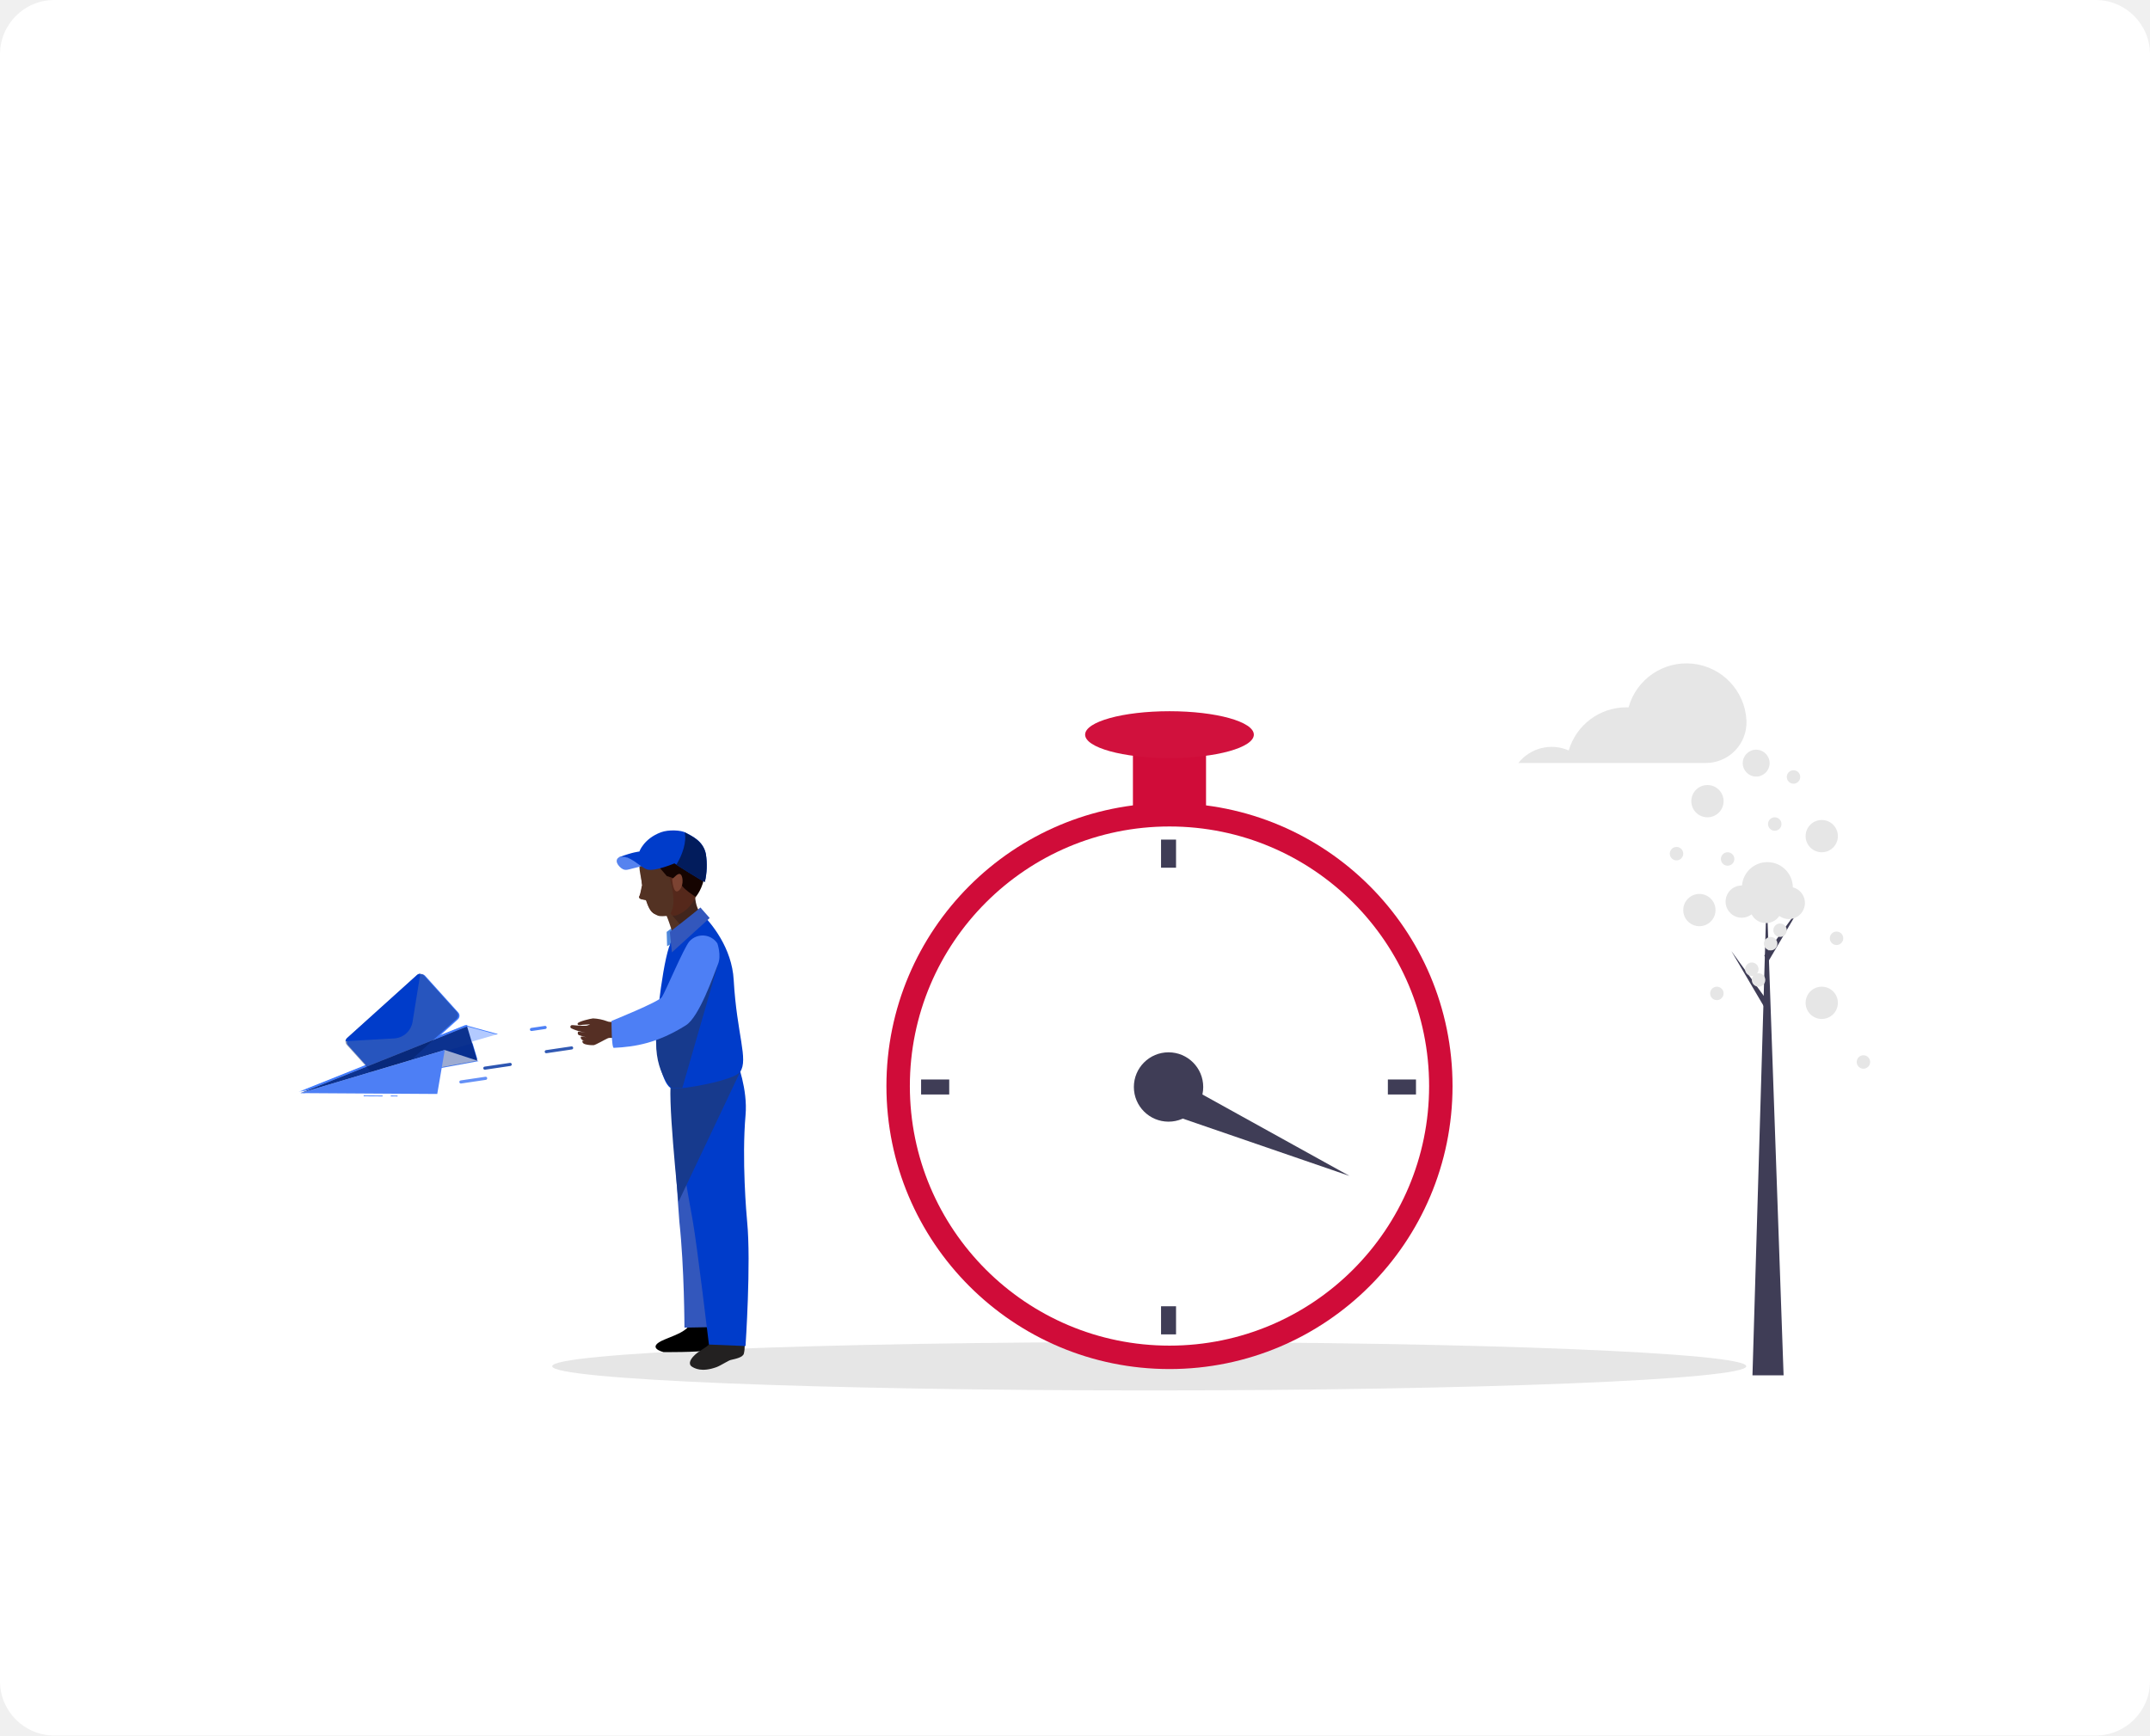
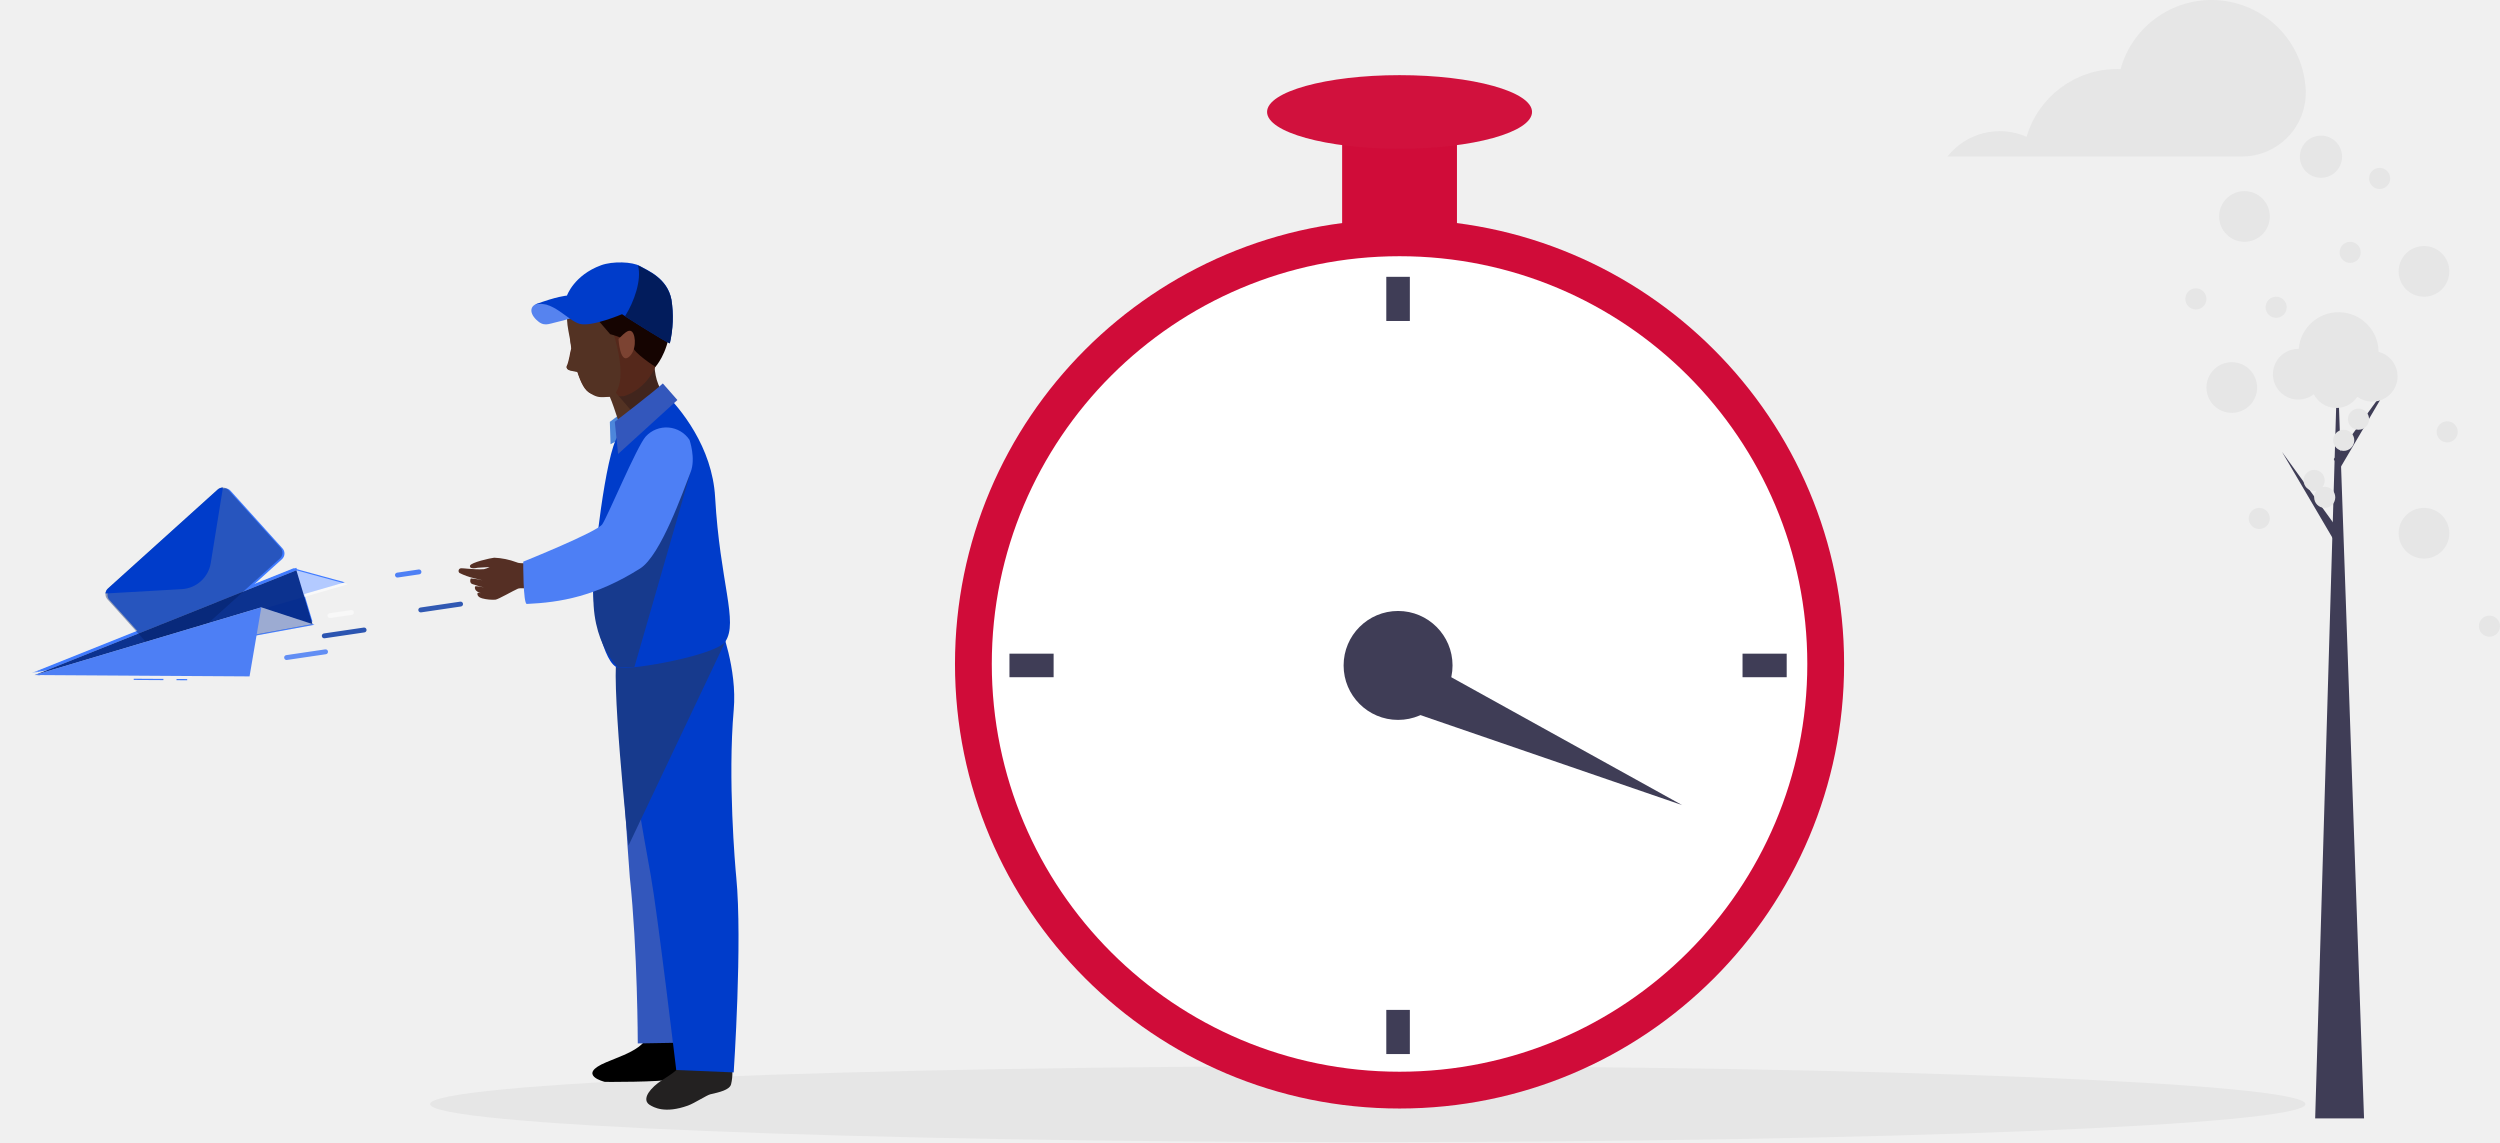
- <svg xmlns="http://www.w3.org/2000/svg" width="950" height="767" viewBox="0 0 950 767">
+ <svg xmlns="http://www.w3.org/2000/svg" width="703.348" height="321.322" viewBox="0 0 703.348 321.322">
  <defs>
-     <clipPath id="m5qsz8duna">
-       <path data-name="Rectangle 1541" style="fill:#173a8d" d="M0 0h30.842v57.509H0z" />
-     </clipPath>
-     <clipPath id="q916kfwjcb">
-       <path data-name="Path 4914" d="m67.813 36.06-27.25 57.434s-5.371-50.309-2.977-54.3 30.227-3.134 30.227-3.134" transform="translate(-36.971 -35.984)" style="fill:#173a8d" />
-     </clipPath>
-     <clipPath id="t7vty8kvsc">
-       <path data-name="Rectangle 1548" style="fill:#173a8d" d="M0 0h27.355v58.611H0z" />
-     </clipPath>
-     <clipPath id="cnxup4l6td">
-       <path data-name="Path 4947" d="M62.209 22.306 46.376 77.2l-4.536.107s-9.34-8.484-6.422-26.535S54.506 18.7 54.506 18.7z" transform="translate(-34.854 -18.698)" style="fill:#173a8d" />
-     </clipPath>
-     <clipPath id="h1h247xlge">
-       <path data-name="Rectangle 1550" style="fill:none" d="M0 0h89.041v55.556H0z" />
-     </clipPath>
-     <clipPath id="gfqltw59rf">
-       <path data-name="Rectangle 1549" style="fill:none" d="M0 0h89.041v21.933H0z" />
-     </clipPath>
-     <clipPath id="hzsrsnauzg">
-       <path data-name="Rectangle 1551" style="fill:#042a89" d="M0 0h78.505v26.675H0z" />
-     </clipPath>
-     <clipPath id="dqwnwj0n4h">
-       <path data-name="Rectangle 1552" style="fill:#021c5c" d="M0 0h49.522v34.339H0z" />
-     </clipPath>
-     <clipPath id="7hsgsm06zi">
-       <path data-name="Rectangle 1553" style="fill:none" d="M0 0h74.862v26.675H0z" />
-     </clipPath>
-     <clipPath id="an59ha3vhj">
-       <path data-name="Rectangle 1556" style="fill:#2c55b1" d="M0 0h11.927v5.555H0z" />
-     </clipPath>
-     <clipPath id="cu5bypy6sk">
-       <path data-name="Rectangle 1557" style="fill:none" d="M0 0h7.044v3.621H0z" />
-     </clipPath>
-     <clipPath id="1r4jhud5ol">
-       <path data-name="Rectangle 1557" style="fill:#4d7ff5" d="M0 0h7.044v3.621H0z" />
-     </clipPath>
-     <clipPath id="nln14pgzxm">
-       <path data-name="Rectangle 1558" style="fill:#4d7ff5" d="M0 0h11.663v5.45H0z" />
+     <clipPath id="clip-path">
+       <rect id="Rectangle_1541" data-name="Rectangle 1541" width="30.842" height="57.509" fill="#173a8d" />
+     </clipPath>
+     <clipPath id="clip-path-2">
+       <path id="Path_4914" data-name="Path 4914" d="M67.813,36.06,40.563,93.494s-5.371-50.309-2.977-54.3S67.813,36.06,67.813,36.06" transform="translate(-36.971 -35.984)" fill="#173a8d" />
+     </clipPath>
+     <clipPath id="clip-path-3">
+       <rect id="Rectangle_1548" data-name="Rectangle 1548" width="27.355" height="58.611" fill="#173a8d" />
+     </clipPath>
+     <clipPath id="clip-path-4">
+       <path id="Path_4947" data-name="Path 4947" d="M62.209,22.306,46.376,77.2l-4.536.107S32.5,68.823,35.418,50.772,54.506,18.7,54.506,18.7Z" transform="translate(-34.854 -18.698)" fill="#173a8d" />
+     </clipPath>
+     <clipPath id="clip-path-5">
+       <rect id="Rectangle_1550" data-name="Rectangle 1550" width="89.041" height="55.556" fill="none" />
+     </clipPath>
+     <clipPath id="clip-path-6">
+       <rect id="Rectangle_1549" data-name="Rectangle 1549" width="89.041" height="21.933" fill="none" />
+     </clipPath>
+     <clipPath id="clip-path-7">
+       <rect id="Rectangle_1551" data-name="Rectangle 1551" width="78.505" height="26.675" fill="#042a89" />
+     </clipPath>
+     <clipPath id="clip-path-8">
+       <rect id="Rectangle_1552" data-name="Rectangle 1552" width="49.522" height="34.339" fill="#021c5c" />
+     </clipPath>
+     <clipPath id="clip-path-9">
+       <rect id="Rectangle_1553" data-name="Rectangle 1553" width="74.862" height="26.675" fill="none" />
+     </clipPath>
+     <clipPath id="clip-path-10">
+       <rect id="Rectangle_1556" data-name="Rectangle 1556" width="11.927" height="5.555" fill="#2c55b1" />
+     </clipPath>
+     <clipPath id="clip-path-12">
+       <rect id="Rectangle_1557" data-name="Rectangle 1557" width="7.044" height="3.621" fill="none" />
+     </clipPath>
+     <clipPath id="clip-path-13">
+       <rect id="Rectangle_1557-2" data-name="Rectangle 1557" width="7.044" height="3.621" fill="#4d7ff5" />
+     </clipPath>
+     <clipPath id="clip-path-14">
+       <rect id="Rectangle_1558" data-name="Rectangle 1558" width="11.663" height="5.45" fill="#4d7ff5" />
    </clipPath>
  </defs>
-   <g data-name="Group 2571" transform="translate(-65 -1031)">
-     <rect data-name="Rectangle 1539" width="950" height="767" rx="24" transform="translate(65 1031)" style="fill:#fff" />
-     <g data-name="Group 2570">
-       <g data-name="Group 2564">
-         <g data-name="Group 2511">
-           <g data-name="Group 2479">
-             <g data-name="Group 906" transform="translate(308.998 1324.181)">
-               <ellipse data-name="Ellipse 97" cx="263.806" cy="10.695" rx="263.806" ry="10.695" transform="translate(0 299.928)" style="fill:#e6e6e6" />
-               <path data-name="Path 646" d="M818.112 379.916h-13.751l6.269-212.339z" transform="translate(-274.012 -65.278)" style="fill:#3f3d56" />
-               <path data-name="Path 647" d="m815.711 221.358 14.763-20.425-14.965 25.48-1.618-2.831z" transform="translate(-278.315 -94.435)" style="fill:#3f3d56" />
-               <path data-name="Path 648" d="m804.147 256.075-14.762-20.425 14.965 25.48 1.618-2.831z" transform="translate(-268.369 -108.525)" style="fill:#3f3d56" />
-               <path data-name="Path 4686" d="M125.071 0A125.071 125.071 0 1 1 0 125.071 125.071 125.071 0 0 1 125.071 0z" transform="translate(147.678 61.724)" style="fill:#d00c39" />
-               <circle data-name="Ellipse 100" cx="114.718" cy="114.718" r="114.718" transform="translate(158.032 72.078)" style="fill:#fff" />
-               <circle data-name="Ellipse 101" cx="15.323" cy="15.323" r="15.323" transform="translate(257.012 171.887)" style="fill:#3f3d56" />
-               <path data-name="Rectangle 722" transform="translate(269.022 77.876)" style="fill:#3f3d56" d="M0 0h6.626v12.424H0z" />
-               <path data-name="Rectangle 723" transform="translate(269.022 284.12)" style="fill:#3f3d56" d="M0 0h6.626v12.424H0z" />
-               <path data-name="Rectangle 724" transform="rotate(90 -4.236 179.662)" style="fill:#3f3d56" d="M0 0h6.626v12.424H0z" />
-               <path data-name="Rectangle 725" transform="rotate(90 98.886 282.783)" style="fill:#3f3d56" d="M0 0h6.626v12.424H0z" />
-               <path data-name="Path 649" d="m450.924 317.441 5.663-12.948 70.957 39.3z" transform="translate(-175.275 -117.282)" style="fill:#3f3d56" />
-               <path data-name="Rectangle 726" transform="translate(256.598 31.492)" style="fill:#d00c39" d="M0 0h32.303v37.273H0z" />
-               <ellipse data-name="Ellipse 102" cx="37.273" cy="10.354" rx="37.273" ry="10.354" transform="translate(235.477 21.138)" style="fill:#d1113d" />
-               <path data-name="Path 662" d="M972.974 204.641a26.545 26.545 0 0 0-52.081-5.6c-.322-.012-.643-.025-.968-.025a26.55 26.55 0 0 0-25.468 19.061 18.76 18.76 0 0 0-22.262 5.542H955a17.955 17.955 0 0 0 17.995-18.59l-.021-.388z" transform="translate(-445.295 -179.599)" style="fill:#e6e6e6" />
-               <circle data-name="Ellipse 107" cx="7.13" cy="7.13" r="7.13" transform="translate(503.327 53.764)" style="fill:#e6e6e6" />
-               <circle data-name="Ellipse 108" cx="5.937" cy="5.937" r="5.937" transform="translate(526.048 38.147)" style="fill:#e6e6e6" />
-               <circle data-name="Ellipse 109" cx="7.13" cy="7.13" r="7.13" transform="translate(553.83 69.212)" style="fill:#e6e6e6" />
-               <circle data-name="Ellipse 110" cx="7.13" cy="7.13" r="7.13" transform="translate(499.762 101.891)" style="fill:#e6e6e6" />
-               <circle data-name="Ellipse 111" cx="7.13" cy="7.13" r="7.13" transform="translate(553.83 142.887)" style="fill:#e6e6e6" />
-               <path data-name="Path 663" d="M970.995 678.905c0-.077.012-.153.012-.231a11.257 11.257 0 0 0-22.47-.589c-.036 0-.071-.005-.108-.005a7.13 7.13 0 1 0 4.358 12.764 7.126 7.126 0 0 0 12.253.723 7.124 7.124 0 1 0 5.956-12.662z" transform="translate(-422.82 -579.93)" style="fill:#e6e6e6" />
-               <circle data-name="Ellipse 112" cx="2.971" cy="2.971" r="2.971" transform="translate(564.525 118.527)" style="fill:#e6e6e6" />
-               <circle data-name="Ellipse 113" cx="2.971" cy="2.971" r="2.971" transform="translate(545.512 47.228)" style="fill:#e6e6e6" />
-               <circle data-name="Ellipse 114" cx="2.971" cy="2.971" r="2.971" transform="translate(535.411 120.903)" style="fill:#e6e6e6" />
-               <circle data-name="Ellipse 115" cx="2.971" cy="2.971" r="2.971" transform="translate(537.224 68.023)" style="fill:#e6e6e6" />
-               <circle data-name="Ellipse 116" cx="2.971" cy="2.971" r="2.971" transform="translate(539.571 114.962)" style="fill:#e6e6e6" />
-               <circle data-name="Ellipse 117" cx="2.971" cy="2.971" r="2.971" transform="translate(493.82 81.119)" style="fill:#e6e6e6" />
-               <circle data-name="Ellipse 118" cx="2.971" cy="2.971" r="2.971" transform="translate(576.408 173.189)" style="fill:#e6e6e6" />
-               <circle data-name="Ellipse 119" cx="2.971" cy="2.971" r="2.971" transform="translate(511.646 142.887)" style="fill:#e6e6e6" />
-               <circle data-name="Ellipse 120" cx="2.971" cy="2.971" r="2.971" transform="translate(516.399 83.472)" style="fill:#e6e6e6" />
-               <circle data-name="Ellipse 121" cx="2.971" cy="2.971" r="2.971" transform="translate(530.064 136.946)" style="fill:#e6e6e6" />
-               <circle data-name="Ellipse 122" cx="2.971" cy="2.971" r="2.971" transform="translate(527.093 132.192)" style="fill:#e6e6e6" />
-             </g>
+   <g id="Group_2570" data-name="Group 2570" transform="translate(-128 -1324.177)">
+     <g id="Group_2564" data-name="Group 2564">
+       <g id="Group_2511" data-name="Group 2511" transform="translate(4 -88.719)">
+         <g id="Group_2479" data-name="Group 2479" transform="translate(-51.246)">
+           <g id="Group_906" data-name="Group 906" transform="translate(296.244 1412.9)">
+             <ellipse id="Ellipse_97" data-name="Ellipse 97" cx="263.806" cy="10.695" rx="263.806" ry="10.695" transform="translate(0 299.928)" fill="#e6e6e6" />
+             <path id="Path_646" data-name="Path 646" d="M818.112,379.916H804.361l6.269-212.339Z" transform="translate(-274.012 -65.278)" fill="#3f3d56" />
+             <path id="Path_647" data-name="Path 647" d="M815.711,221.358l14.763-20.425-14.965,25.48-1.618-2.831Z" transform="translate(-278.315 -94.435)" fill="#3f3d56" />
+             <path id="Path_648" data-name="Path 648" d="M804.147,256.075,789.385,235.65l14.965,25.48,1.618-2.831Z" transform="translate(-268.369 -108.525)" fill="#3f3d56" />
+             <path id="Path_4686" data-name="Path 4686" d="M125.071,0A125.071,125.071,0,1,1,0,125.071,125.071,125.071,0,0,1,125.071,0Z" transform="translate(147.678 61.724)" fill="#d00c39" />
+             <circle id="Ellipse_100" data-name="Ellipse 100" cx="114.718" cy="114.718" r="114.718" transform="translate(158.032 72.078)" fill="#fff" />
+             <circle id="Ellipse_101" data-name="Ellipse 101" cx="15.323" cy="15.323" r="15.323" transform="translate(257.012 171.887)" fill="#3f3d56" />
+             <rect id="Rectangle_722" data-name="Rectangle 722" width="6.626" height="12.424" transform="translate(269.022 77.876)" fill="#3f3d56" />
+             <rect id="Rectangle_723" data-name="Rectangle 723" width="6.626" height="12.424" transform="translate(269.022 284.12)" fill="#3f3d56" />
+             <rect id="Rectangle_724" data-name="Rectangle 724" width="6.626" height="12.424" transform="translate(175.426 183.897) rotate(90)" fill="#3f3d56" />
+             <rect id="Rectangle_725" data-name="Rectangle 725" width="6.626" height="12.424" transform="translate(381.669 183.897) rotate(90)" fill="#3f3d56" />
+             <path id="Path_649" data-name="Path 649" d="M450.924,317.441l5.663-12.948,70.957,39.3Z" transform="translate(-175.275 -117.282)" fill="#3f3d56" />
+             <rect id="Rectangle_726" data-name="Rectangle 726" width="32.303" height="37.273" transform="translate(256.598 31.492)" fill="#d00c39" />
+             <ellipse id="Ellipse_102" data-name="Ellipse 102" cx="37.273" cy="10.354" rx="37.273" ry="10.354" transform="translate(235.477 21.138)" fill="#d1113d" />
+             <path id="Path_662" data-name="Path 662" d="M972.974,204.641a26.545,26.545,0,0,0-52.081-5.6c-.322-.012-.643-.025-.968-.025a26.55,26.55,0,0,0-25.468,19.061,18.76,18.76,0,0,0-22.262,5.542H955a17.955,17.955,0,0,0,17.995-18.59Q972.985,204.837,972.974,204.641Z" transform="translate(-445.295 -179.599)" fill="#e6e6e6" />
+             <circle id="Ellipse_107" data-name="Ellipse 107" cx="7.13" cy="7.13" r="7.13" transform="translate(503.327 53.764)" fill="#e6e6e6" />
+             <circle id="Ellipse_108" data-name="Ellipse 108" cx="5.937" cy="5.937" r="5.937" transform="translate(526.048 38.147)" fill="#e6e6e6" />
+             <circle id="Ellipse_109" data-name="Ellipse 109" cx="7.13" cy="7.13" r="7.13" transform="translate(553.83 69.212)" fill="#e6e6e6" />
+             <circle id="Ellipse_110" data-name="Ellipse 110" cx="7.13" cy="7.13" r="7.13" transform="translate(499.762 101.891)" fill="#e6e6e6" />
+             <circle id="Ellipse_111" data-name="Ellipse 111" cx="7.13" cy="7.13" r="7.13" transform="translate(553.83 142.887)" fill="#e6e6e6" />
+             <path id="Path_663" data-name="Path 663" d="M970.995,678.905c0-.077.012-.153.012-.231a11.257,11.257,0,0,0-22.47-.589c-.036,0-.071-.005-.108-.005a7.13,7.13,0,1,0,4.358,12.764,7.126,7.126,0,0,0,12.253.723,7.124,7.124,0,1,0,5.956-12.662Z" transform="translate(-422.82 -579.93)" fill="#e6e6e6" />
+             <circle id="Ellipse_112" data-name="Ellipse 112" cx="2.971" cy="2.971" r="2.971" transform="translate(564.525 118.527)" fill="#e6e6e6" />
+             <circle id="Ellipse_113" data-name="Ellipse 113" cx="2.971" cy="2.971" r="2.971" transform="translate(545.512 47.228)" fill="#e6e6e6" />
+             <circle id="Ellipse_114" data-name="Ellipse 114" cx="2.971" cy="2.971" r="2.971" transform="translate(535.411 120.903)" fill="#e6e6e6" />
+             <circle id="Ellipse_115" data-name="Ellipse 115" cx="2.971" cy="2.971" r="2.971" transform="translate(537.224 68.023)" fill="#e6e6e6" />
+             <circle id="Ellipse_116" data-name="Ellipse 116" cx="2.971" cy="2.971" r="2.971" transform="translate(539.571 114.962)" fill="#e6e6e6" />
+             <circle id="Ellipse_117" data-name="Ellipse 117" cx="2.971" cy="2.971" r="2.971" transform="translate(493.82 81.119)" fill="#e6e6e6" />
+             <circle id="Ellipse_118" data-name="Ellipse 118" cx="2.971" cy="2.971" r="2.971" transform="translate(576.408 173.189)" fill="#e6e6e6" />
+             <circle id="Ellipse_119" data-name="Ellipse 119" cx="2.971" cy="2.971" r="2.971" transform="translate(511.646 142.887)" fill="#e6e6e6" />
+             <circle id="Ellipse_120" data-name="Ellipse 120" cx="2.971" cy="2.971" r="2.971" transform="translate(516.399 83.472)" fill="#e6e6e6" />
+             <circle id="Ellipse_121" data-name="Ellipse 121" cx="2.971" cy="2.971" r="2.971" transform="translate(530.064 136.946)" fill="#e6e6e6" />
+             <circle id="Ellipse_122" data-name="Ellipse 122" cx="2.971" cy="2.971" r="2.971" transform="translate(527.093 132.192)" fill="#e6e6e6" />
          </g>
        </g>
-         <g data-name="Group 2563">
-           <g data-name="Group 2531">
-             <path data-name="Path 4910" d="M44.251 29.708c-1.875-.175-5.034.136-5.958-.379a20.451 20.451 0 0 0-6.263-1.28c-1.1.11-6.533 1.342-6.808 2.237s1.227.815 2.189.59l3.342-.2a6.7 6.7 0 0 1-1.609.6c-2.841.216-6.159-.394-6.639-.222a.76.76 0 0 0-.234 1.3A18.424 18.424 0 0 0 26.25 33.8c1.141.252 2.477.61 2.477.61a21.364 21.364 0 0 0-3.265-.527c-.175.142-.436 1.218.347 1.567a30.261 30.261 0 0 0 3.309.96s-2.592-.6-2.492-.175c0 0-.483 1.286 1.991 1.9l1.647.376s-2.874-.871-2.948-.471c-.065.379.027 1.1 1.363 1.461a11.917 11.917 0 0 0 3.7.361c.794-.086 5.111-2.592 6.3-3.087s6.731.545 7.925.732-2.352-7.795-2.352-7.795" transform="translate(295.013 1453.029)" style="fill:#552f24" />
-             <path data-name="Path 4911" d="M380.498 1609.282c-1.123 3.022-.382 6.3-.012 10.411s1.28 7.205-2.85 8.094-19.459.77-19.459.77-8.186-1.952.415-5.54c6.667-2.782 13.087-4.459 12.616-12.25-.1-1.535 9.285-1.484 9.285-1.484" />
-             <path data-name="Path 4912" d="M37.073 36.5c.16 15.166 3.44 62.7 3.674 64.858 2.2 20.336 2.24 46.742 2.24 46.742l11.854-.21s5.354-34.945 1.028-49.55c-1.307-4.435 5.774-47.675 5.774-47.675z" transform="translate(324.443 1469.64)" style="fill:#3357bc" />
-             <path data-name="Path 4913" d="M62.738 74.86c.338 3.419 2.136 8.038.99 12.716-.4 1.615-3.383 2.266-5.813 2.818-1 .222-4.512 2.533-6.313 3.179-6.53 2.338-9.626.515-10.826-.228-1.218-.752-1.564-2.557 1.372-5.265 2.512-2.32 6.085-3.564 7.093-5.771s.584-9.119.584-9.119z" transform="translate(329.953 1541.644)" style="fill:#232121" />
-             <path data-name="Path 4914" d="M37.469 41.386c.169 15.154 2.812 32.388 8.414 63.419 1.858 10.3 7.146 54.625 7.146 54.625l16.164.675s2.5-36.829.717-54.987c-.287-2.886-2.42-27.568-.705-47.047 1.025-11.537-3.763-23.535-3.763-23.535z" transform="translate(325.222 1465.781)" style="fill:#003cca" />
-             <g data-name="Group 2515">
-               <g data-name="Group 2514" style="clip-path:url(#m5qsz8duna)" transform="translate(361.215 1504.609)">
-                 <g data-name="Group 2513">
-                   <g data-name="Group 2512" style="clip-path:url(#q916kfwjcb)">
-                     <path data-name="Rectangle 1540" transform="rotate(-64.66 24.849 42.622)" style="fill:#173a8d" d="M0 0h66.637v54.421H0z" />
-                   </g>
-                 </g>
-               </g>
-             </g>
-             <path data-name="Path 4915" d="m39.243 14.418-2.856 2.145.2 6.3 6.056-3.294z" transform="translate(323.183 1426.297)" style="fill:#4d87db" />
-             <path data-name="Path 4916" d="M48.152 9.126c.382 2.856.193 6.47 2.862 9.963l2.669 3.5L40.2 28.623s-.708-6.494-3.182-8.7c-2.48-2.183 11.137-10.8 11.137-10.8" transform="translate(323.738 1415.91)" style="fill:#41251d" />
-             <path data-name="Path 4917" d="M34.731 8.29C38.115.925 56.776-2.787 58.69 9.41c3.526 22.226-10.337 25.33-10.337 25.33-4.675-.059-5.848.48-9.249-.824-1.665-.622-2.755-2.966-3.8-6.142-1.472-.305-3.158-.326-3-1.389.753-1.425.987-4.074 1.336-5.1-.735-5-.524-9.531 1.087-12.994" transform="translate(315.072 1400.908)" style="fill:#55281b" />
-             <path data-name="Path 4918" d="M44.383 30.989c-2.874.216-3.478.21-5.268-.824-1.535-.883-2.746-2.972-3.78-6.139-1.49-.308-3.167-.338-3.019-1.384.75-1.434 1-4.083 1.339-5.114-.726-4.986-2.2-8.814-.59-12.271.169-.37 2.059-1.443 2.3-1.786l7.261 1.4c4.444 11.765 6.236 20.718 3.44 24.969l7.164 8.322-5.1 3.9s-2.453-8.147-3.751-11.077" transform="translate(315.179 1404.814)" style="fill:#533223" />
-             <path data-name="Path 4919" d="M56.079 4.553C54.39 2.447 52.115.168 46.276.8c-5.671.607-9.338 1.784-12.642 6.041a3.941 3.941 0 0 0-.276 4.408S36.733 9 38.128 9.24s-.652 2.515 1.4 4.868c1.733 1.979 4.071 4.72 4.071 4.72s6 1.541 6.3 3.428 6.435 5.771 6.435 5.771 3.336-3.606 4.124-10.527C61.625 7.217 56.47 5.066 56.079 4.553" transform="translate(316.06 1399.363)" style="fill:#150401" />
-             <path data-name="Path 4920" d="M37.21 8.8c.975-.812 2.729-3.155 3.851-1.988 1.1 1.188 1.206 5.617-1.141 7.2C37.6 15.571 37.21 8.8 37.21 8.8" transform="translate(324.797 1410.74)" style="fill:#7c4332" />
-             <path data-name="Path 4921" d="M31.762 3.847c-3.247.231-3.662 2.553-1.508 4.687s3.38 1.244 5.822.7a43.02 43.02 0 0 0 6.98-2.192z" transform="translate(308.578 1405.551)" style="fill:#5683ef" />
-             <path data-name="Path 4922" d="M67.265 22.732c-2.023-.824-13.45-8.159-13.45-8.159s-8.509 3.623-11.9 2.72-7.568-6.779-12.615-5.428c6.15-2.329 9.03-2.53 9.03-2.53S40.293 3.62 47.9.812C51.169-.4 56.76-.2 58.9 1.043s7.664 3.369 8.817 9.377a32.422 32.422 0 0 1-.45 12.313" transform="translate(309.181 1398)" style="fill:#003cca" />
-             <path data-name="Path 4923" d="M50.933 9.934a32.372 32.372 0 0 1-.45 12.3c-1.7-.687-10.029-5.964-12.636-7.635C40.46 10.544 42.611 4.263 41.535.3a4.666 4.666 0 0 1 .575.255c2.139 1.238 7.667 3.372 8.823 9.383" transform="translate(325.965 1398.58)" style="fill:#021c5c" />
-             <path data-name="Path 4924" d="M54.61 12.279c4.856 4.69 13.782 15.581 14.576 29.677 1.363 24.048 6.589 35.09 2.868 40.63-2.515 3.76-25.977 8.076-30.127 7.324s-7.193-16.647-7.116-22.881 3.526-37.537 7.054-42.336S54.61 12.279 54.61 12.279" transform="translate(320.004 1422.099)" style="fill:#003cca" />
-             <path data-name="Path 4925" d="M50.4 11.494c-1.869 1.819-13.516 10.79-13.516 10.79l.933 9.054L54.5 16.16z" transform="translate(324.078 1420.558)" style="fill:#3357bc" />
-             <g data-name="Group 2530">
-               <g data-name="Group 2529" style="clip-path:url(#t7vty8kvsc)" transform="translate(354.945 1453.396)">
-                 <g data-name="Group 2528">
-                   <g data-name="Group 2527" style="clip-path:url(#cnxup4l6td)" transform="translate(-.001 -.002)">
-                     <path data-name="Rectangle 1547" transform="rotate(-76.936 27.372 37.411)" style="fill:#173a8d" d="M0 0h63.811v42.187H0z" />
-                   </g>
-                 </g>
-               </g>
-             </g>
-             <path data-name="Path 4926" d="M74.973 19.178s1.825 5.232.311 9.066c-2.074 5.256-8.358 23.437-14.218 27.12-12.5 7.863-22.377 9.534-31.86 9.969-1.067.047-1.013-11.9-1.013-11.9s20.75-8.343 22.238-10.509 9.764-21.995 12.22-24.694a7.836 7.836 0 0 1 12.322.948" transform="translate(307.013 1428.76)" style="fill:#4d7ff5" />
-             <path data-name="Rectangle 1540" transform="translate(317 1398)" style="fill:none" d="M0 0h78.772v238.369H0z" />
-           </g>
+         <path id="Path_4964" data-name="Path 4964" d="M201,0" transform="translate(414.5 1534.5)" fill="none" stroke="#d00c39" stroke-width="11" />
+       </g>
+       <g id="Group_2563" data-name="Group 2563">
+         <g id="Group_2531" data-name="Group 2531" transform="translate(-19391.469 24132.369)">
+           <path id="Path_4910" data-name="Path 4910" d="M44.251,29.708c-1.875-.175-5.034.136-5.958-.379a20.451,20.451,0,0,0-6.263-1.28c-1.1.11-6.533,1.342-6.808,2.237s1.227.815,2.189.59l3.342-.2a6.7,6.7,0,0,1-1.609.6c-2.841.216-6.159-.394-6.639-.222a.76.76,0,0,0-.234,1.3A18.424,18.424,0,0,0,26.25,33.8c1.141.252,2.477.61,2.477.61a21.364,21.364,0,0,0-3.265-.527c-.175.142-.436,1.218.347,1.567a30.261,30.261,0,0,0,3.309.96s-2.592-.6-2.492-.175c0,0-.483,1.286,1.991,1.9l1.647.376s-2.874-.871-2.948-.471c-.065.379.027,1.1,1.363,1.461a11.917,11.917,0,0,0,3.7.361c.794-.086,5.111-2.592,6.3-3.087s6.731.545,7.925.732-2.352-7.795-2.352-7.795" transform="translate(19626.482 -22679.34)" fill="#552f24" />
+           <path id="Path_4911" data-name="Path 4911" d="M60.6,71.315c-1.123,3.022-.382,6.3-.012,10.411s1.28,7.205-2.85,8.094-19.459.77-19.459.77-8.186-1.952.415-5.54C45.361,82.268,51.781,80.591,51.31,72.8c-.1-1.535,9.285-1.484,9.285-1.484" transform="translate(19651.367 -22594.402)" />
+           <path id="Path_4912" data-name="Path 4912" d="M37.073,36.5c.16,15.166,3.44,62.7,3.674,64.858,2.2,20.336,2.24,46.742,2.24,46.742l11.854-.21s5.354-34.945,1.028-49.55c-1.307-4.435,5.774-47.675,5.774-47.675Z" transform="translate(19655.912 -22662.729)" fill="#3357bc" />
+           <path id="Path_4913" data-name="Path 4913" d="M62.738,74.86c.338,3.419,2.136,8.038.99,12.716-.4,1.615-3.383,2.266-5.813,2.818-1,.222-4.512,2.533-6.313,3.179-6.53,2.338-9.626.515-10.826-.228-1.218-.752-1.564-2.557,1.372-5.265,2.512-2.32,6.085-3.564,7.093-5.771s.584-9.119.584-9.119Z" transform="translate(19661.422 -22590.725)" fill="#232121" />
+           <path id="Path_4914-2" data-name="Path 4914" d="M37.469,41.386c.169,15.154,2.812,32.388,8.414,63.419,1.858,10.3,7.146,54.625,7.146,54.625l16.164.675s2.5-36.829.717-54.987c-.287-2.886-2.42-27.568-.705-47.047,1.025-11.537-3.763-23.535-3.763-23.535Z" transform="translate(19656.691 -22666.588)" fill="#003cca" />
+           <g id="Group_2515" data-name="Group 2515" transform="translate(19692.684 -22627.76)">
+             <g id="Group_2514" data-name="Group 2514" clip-path="url(#clip-path)">
+               <g id="Group_2513" data-name="Group 2513" transform="translate(0 0)">
+                 <g id="Group_2512" data-name="Group 2512" clip-path="url(#clip-path-2)">
+                   <rect id="Rectangle_1540" data-name="Rectangle 1540" width="66.637" height="54.421" transform="matrix(0.428, -0.904, 0.904, 0.428, -24.317, 46.843)" fill="#173a8d" />
+                 </g>
+               </g>
+             </g>
+           </g>
+           <path id="Path_4915" data-name="Path 4915" d="M39.243,14.418l-2.856,2.145.2,6.3,6.056-3.294Z" transform="translate(19654.652 -22706.072)" fill="#4d87db" />
+           <path id="Path_4916" data-name="Path 4916" d="M48.152,9.126c.382,2.856.193,6.47,2.862,9.963l2.669,3.5L40.2,28.623s-.708-6.494-3.182-8.7c-2.48-2.183,11.137-10.8,11.137-10.8" transform="translate(19655.207 -22716.459)" fill="#41251d" />
+           <path id="Path_4917" data-name="Path 4917" d="M34.731,8.29C38.115.925,56.776-2.787,58.69,9.41,62.216,31.636,48.353,34.74,48.353,34.74c-4.675-.059-5.848.48-9.249-.824-1.665-.622-2.755-2.966-3.8-6.142-1.472-.305-3.158-.326-3-1.389.753-1.425.987-4.074,1.336-5.1-.735-5-.524-9.531,1.087-12.994" transform="translate(19646.541 -22731.461)" fill="#55281b" />
+           <path id="Path_4918" data-name="Path 4918" d="M44.383,30.989c-2.874.216-3.478.21-5.268-.824-1.535-.883-2.746-2.972-3.78-6.139-1.49-.308-3.167-.338-3.019-1.384.75-1.434,1-4.083,1.339-5.114-.726-4.986-2.2-8.814-.59-12.271.169-.37,2.059-1.443,2.3-1.786l7.261,1.4c4.444,11.765,6.236,20.718,3.44,24.969l7.164,8.322-5.1,3.9s-2.453-8.147-3.751-11.077" transform="translate(19646.648 -22727.555)" fill="#533223" />
+           <path id="Path_4919" data-name="Path 4919" d="M56.079,4.553C54.39,2.447,52.115.168,46.276.8c-5.671.607-9.338,1.784-12.642,6.041a3.941,3.941,0,0,0-.276,4.408S36.733,9,38.128,9.24s-.652,2.515,1.4,4.868c1.733,1.979,4.071,4.72,4.071,4.72s6,1.541,6.3,3.428,6.435,5.771,6.435,5.771S59.67,24.421,60.458,17.5C61.625,7.217,56.47,5.066,56.079,4.553" transform="translate(19647.529 -22733.006)" fill="#150401" />
+           <path id="Path_4920" data-name="Path 4920" d="M37.21,8.8c.975-.812,2.729-3.155,3.851-1.988,1.1,1.188,1.206,5.617-1.141,7.2C37.6,15.571,37.21,8.8,37.21,8.8" transform="translate(19656.266 -22721.629)" fill="#7c4332" />
+           <path id="Path_4921" data-name="Path 4921" d="M31.762,3.847C28.515,4.078,28.1,6.4,30.254,8.534s3.38,1.244,5.822.7a43.02,43.02,0,0,0,6.98-2.192Z" transform="translate(19640.047 -22726.818)" fill="#5683ef" />
+           <path id="Path_4922" data-name="Path 4922" d="M67.265,22.732c-2.023-.824-13.45-8.159-13.45-8.159s-8.509,3.623-11.9,2.72S34.347,10.514,29.3,11.865c6.15-2.329,9.03-2.53,9.03-2.53S40.293,3.62,47.9.812C51.169-.4,56.76-.2,58.9,1.043s7.664,3.369,8.817,9.377a32.422,32.422,0,0,1-.45,12.313" transform="translate(19640.65 -22734.369)" fill="#003cca" />
+           <path id="Path_4923" data-name="Path 4923" d="M50.933,9.934a32.372,32.372,0,0,1-.45,12.3c-1.7-.687-10.029-5.964-12.636-7.635C40.46,10.544,42.611,4.263,41.535.3a4.666,4.666,0,0,1,.575.255c2.139,1.238,7.667,3.372,8.823,9.383" transform="translate(19657.434 -22733.789)" fill="#021c5c" />
+           <path id="Path_4924" data-name="Path 4924" d="M54.61,12.279c4.856,4.69,13.782,15.581,14.576,29.677,1.363,24.048,6.589,35.09,2.868,40.63-2.515,3.76-25.977,8.076-30.127,7.324s-7.193-16.647-7.116-22.881,3.526-37.537,7.054-42.336S54.61,12.279,54.61,12.279" transform="translate(19651.473 -22710.27)" fill="#003cca" />
+           <path id="Path_4925" data-name="Path 4925" d="M50.4,11.494c-1.869,1.819-13.516,10.79-13.516,10.79l.933,9.054L54.5,16.16Z" transform="translate(19655.547 -22711.811)" fill="#3357bc" />
+           <g id="Group_2530" data-name="Group 2530" transform="translate(19686.414 -22678.973)">
+             <g id="Group_2529" data-name="Group 2529" clip-path="url(#clip-path-3)">
+               <g id="Group_2528" data-name="Group 2528" transform="translate(-0.001 -0.002)">
+                 <g id="Group_2527" data-name="Group 2527" clip-path="url(#clip-path-4)">
+                   <rect id="Rectangle_1547" data-name="Rectangle 1547" width="63.811" height="42.187" transform="translate(-15.258 55.619) rotate(-76.936)" fill="#173a8d" />
+                 </g>
+               </g>
+             </g>
+           </g>
+           <path id="Path_4926" data-name="Path 4926" d="M74.973,19.178s1.825,5.232.311,9.066C73.21,33.5,66.926,51.681,61.066,55.364c-12.5,7.863-22.377,9.534-31.86,9.969-1.067.047-1.013-11.9-1.013-11.9s20.75-8.343,22.238-10.509S60.195,20.929,62.651,18.23a7.836,7.836,0,0,1,12.322.948" transform="translate(19638.482 -22703.609)" fill="#4d7ff5" />
+           <rect id="Rectangle_1540-2" data-name="Rectangle 1540" width="78.772" height="238.369" transform="translate(19648.469 -22734.369)" fill="none" />
        </g>
      </g>
-       <g data-name="Group 2569">
-         <path data-name="Path 4948" d="M89.041 78.561 78.505 67.929 0 56.629z" transform="rotate(-30 2817.072 417.602)" style="fill:#407bff" />
-         <g data-name="Group 2568">
-           <path data-name="Path 4950" d="m74.862 83.3 3.643-15.374L0 56.629z" transform="rotate(-30 2817.203 416.007)" style="fill:#407bff" />
-           <g data-name="Group 2567">
-             <g data-name="Group 2566">
-               <path data-name="Path 4952" d="m127.194 1.7 4.558 21.36a2.157 2.157 0 0 1-1.654 2.552l-40.662 8.68a2.157 2.157 0 0 1-2.552-1.654l-4.558-21.36a2.153 2.153 0 0 1 1.654-2.552L124.642.048a2.153 2.153 0 0 1 2.552 1.652" transform="rotate(-30 2915.44 497.48)" style="fill:#407bff" />
-               <path data-name="Path 4955" d="m0 56.628 64.752 15.388L74.862 83.3z" transform="rotate(-30 2819.188 415.383)" style="fill:#407bff" />
-             </g>
-             <g data-name="Group 2565">
-               <g data-name="Group 2536">
-                 <g data-name="Group 2535" style="clip-path:url(#h1h247xlge)" transform="rotate(-30 2887.819 397.789)">
-                   <g data-name="Group 2534" style="opacity:.6">
-                     <g data-name="Group 2533">
-                       <g data-name="Group 2532" style="clip-path:url(#gfqltw59rf)" transform="translate(0 19.501)">
-                         <path data-name="Path 4949" d="m0 56.628 78.505 11.3 10.536 10.633z" transform="translate(0 -56.628)" style="fill:#fff" />
-                       </g>
+     </g>
+     <g id="Group_2569" data-name="Group 2569" transform="translate(-50.412 -5.012)">
+       <path id="Path_4948" data-name="Path 4948" d="M89.041,78.561,78.505,67.929,0,56.629Z" transform="translate(159.027 1469.496) rotate(-30)" fill="#407bff" />
+       <g id="Group_2568" data-name="Group 2568">
+         <path id="Path_4950" data-name="Path 4950" d="M74.862,83.3l3.643-15.374L0,56.629Z" transform="translate(159.842 1469.348) rotate(-30)" fill="#407bff" />
+         <g id="Group_2567" data-name="Group 2567">
+           <g id="Group_2566" data-name="Group 2566" transform="translate(50.984 2.523)">
+             <path id="Path_4952" data-name="Path 4952" d="M127.194,1.7l4.558,21.36a2.157,2.157,0,0,1-1.654,2.552L89.436,34.292a2.157,2.157,0,0,1-2.552-1.654l-4.558-21.36A2.153,2.153,0,0,1,83.98,8.726L124.642.048A2.153,2.153,0,0,1,127.194,1.7" transform="translate(81.283 1526.859) rotate(-30)" fill="#407bff" />
+             <path id="Path_4955" data-name="Path 4955" d="M0,56.628,64.752,72.016,74.862,83.3Z" transform="translate(109.436 1467.734) rotate(-30)" fill="#407bff" />
+           </g>
+           <g id="Group_2565" data-name="Group 2565">
+             <g id="Group_2536" data-name="Group 2536" transform="translate(178.412 1502.215) rotate(-30)">
+               <g id="Group_2535" data-name="Group 2535" clip-path="url(#clip-path-5)">
+                 <g id="Group_2534" data-name="Group 2534" transform="translate(0 19.501)" opacity="0.6">
+                   <g id="Group_2533" data-name="Group 2533">
+                     <g id="Group_2532" data-name="Group 2532" clip-path="url(#clip-path-6)">
+                       <path id="Path_4949" data-name="Path 4949" d="M0,56.628l78.505,11.3L89.041,78.561Z" transform="translate(0 -56.628)" fill="#fff" />
                    </g>
                  </g>
                </g>
              </g>
-               <g data-name="Group 2539" style="opacity:.953">
-                 <g data-name="Group 2538">
-                   <g data-name="Group 2537" style="clip-path:url(#hzsrsnauzg)" transform="rotate(-30 2924.205 388.038)">
-                     <path data-name="Path 4951" d="m0 56.628 78.505 11.3L74.862 83.3z" transform="translate(0 -56.628)" style="fill:#042a89" />
-                   </g>
-                 </g>
-               </g>
-               <g data-name="Group 2542" style="opacity:.4">
-                 <g data-name="Group 2541">
-                   <g data-name="Group 2540" style="clip-path:url(#dqwnwj0n4h)" transform="rotate(-30 2873.65 344.918)">
-                     <path data-name="Path 4953" d="m127.194 1.7 4.558 21.36a2.157 2.157 0 0 1-1.654 2.552l-40.662 8.68a2.157 2.157 0 0 1-2.552-1.654l-4.558-21.36a2.153 2.153 0 0 1 1.654-2.552L124.642.048a2.153 2.153 0 0 1 2.552 1.652" transform="translate(-82.278)" style="fill:#021c5c" />
-                   </g>
-                 </g>
-               </g>
-               <path data-name="Path 4954" d="M126.937.306 113.35 16.984a8.755 8.755 0 0 1-10.726 2.289L83.411 9.595a2.151 2.151 0 0 1 1.312-.87L125.385.047a2.152 2.152 0 0 1 1.552.259" transform="rotate(-30 2915.163 499.838)" style="fill:#003cca" />
-               <g data-name="Group 2545" style="opacity:.6">
-                 <g data-name="Group 2544">
-                   <g data-name="Group 2543" style="clip-path:url(#7hsgsm06zi)" transform="rotate(-30 2924.205 388.038)">
-                     <path data-name="Path 4956" d="m0 56.628 64.752 15.388L74.862 83.3z" transform="translate(0 -56.628)" style="fill:#fff" />
-                   </g>
-                 </g>
-               </g>
-               <path data-name="Rectangle 1554" transform="rotate(-89.66 875.105 644.233)" style="fill:#407bff" d="M0 0h.345v8.35H0z" />
-               <path data-name="Rectangle 1555" transform="rotate(-89.637 881.42 638.188)" style="fill:#407bff" d="M0 0h.345v3.004H0z" />
-               <path data-name="Path 4957" d="m0 56.628 64.752 15.388-12.587 15.171z" transform="rotate(-30 2818.54 416.354)" style="fill:#4d7ff5" />
-               <g data-name="Group 2548">
-                 <g data-name="Group 2547">
-                   <g data-name="Group 2546" style="clip-path:url(#an59ha3vhj)" transform="rotate(-30 2943.437 232.144)">
-                     <path data-name="Path 4959" d="M230.108 150.752a.686.686 0 0 1-.253-.049l-10.549-4.176a.689.689 0 0 1 .507-1.281l10.549 4.177a.689.689 0 0 1-.254 1.329" transform="translate(-218.87 -145.197)" style="fill:#2c55b1" />
-                   </g>
-                 </g>
-               </g>
-               <g data-name="Group 2561" style="opacity:.974">
-                 <g data-name="Group 2547">
-                   <g data-name="Group 2546" style="clip-path:url(#an59ha3vhj)" transform="rotate(-30 2943.407 177.851)">
-                     <path data-name="Path 4959" d="M230.108 150.752a.686.686 0 0 1-.253-.049l-10.549-4.176a.689.689 0 0 1 .507-1.281l10.549 4.177a.689.689 0 0 1-.254 1.329" transform="translate(-218.87 -145.197)" style="fill:#2c55b1" />
-                   </g>
-                 </g>
-               </g>
-               <g data-name="Group 2551" style="opacity:.5">
-                 <g data-name="Group 2550">
-                   <g data-name="Group 2549" style="clip-path:url(#cu5bypy6sk)" transform="rotate(-30 2933.626 226.25)">
-                     <path data-name="Path 4961" d="M237.6 136.868a.685.685 0 0 1-.253-.049l-5.665-2.243a.689.689 0 1 1 .507-1.28l5.665 2.243a.689.689 0 0 1-.254 1.329" transform="translate(-231.246 -133.247)" style="fill:#fff" />
-                   </g>
-                 </g>
-               </g>
-               <g data-name="Group 2562" style="opacity:.994">
-                 <g data-name="Group 2550">
-                   <g data-name="Group 2549" style="clip-path:url(#1r4jhud5ol)" transform="rotate(-30 2921.835 185.091)">
-                     <path data-name="Path 4961" d="M237.6 136.868a.685.685 0 0 1-.253-.049l-5.665-2.243a.689.689 0 1 1 .507-1.28l5.665 2.243a.689.689 0 0 1-.254 1.329" transform="translate(-231.246 -133.247)" style="fill:#4d7ff5" />
-                   </g>
-                 </g>
-               </g>
-               <g data-name="Group 2554" style="opacity:.871">
-                 <g data-name="Group 2553">
-                   <g data-name="Group 2552" style="clip-path:url(#nln14pgzxm)" transform="rotate(-30 2949.533 254.91)">
-                     <path data-name="Path 4963" d="M194.411 150.648a.685.685 0 0 1-.253-.049l-10.286-4.072a.689.689 0 1 1 .507-1.281l10.286 4.072a.689.689 0 0 1-.254 1.329" transform="translate(-183.437 -145.198)" style="fill:#4d7ff5" />
-                   </g>
+             </g>
+             <g id="Group_2539" data-name="Group 2539" transform="translate(188.162 1519.102) rotate(-30)" opacity="0.953">
+               <g id="Group_2538" data-name="Group 2538">
+                 <g id="Group_2537" data-name="Group 2537" clip-path="url(#clip-path-7)">
+                   <path id="Path_4951" data-name="Path 4951" d="M0,56.628l78.505,11.3L74.862,83.3Z" transform="translate(0 -56.628)" fill="#042a89" />
+                 </g>
+               </g>
+             </g>
+             <g id="Group_2542" data-name="Group 2542" transform="translate(202.949 1488.047) rotate(-30)" opacity="0.4">
+               <g id="Group_2541" data-name="Group 2541">
+                 <g id="Group_2540" data-name="Group 2540" clip-path="url(#clip-path-8)">
+                   <path id="Path_4953" data-name="Path 4953" d="M127.194,1.7l4.558,21.36a2.157,2.157,0,0,1-1.654,2.552L89.436,34.292a2.157,2.157,0,0,1-2.552-1.654l-4.558-21.36A2.153,2.153,0,0,1,83.98,8.726L124.642.048A2.153,2.153,0,0,1,127.194,1.7" transform="translate(-82.278 0)" fill="#021c5c" />
+                 </g>
+               </g>
+             </g>
+             <path id="Path_4954" data-name="Path 4954" d="M126.937.306,113.35,16.984a8.755,8.755,0,0,1-10.726,2.289L83.411,9.595a2.151,2.151,0,0,1,1.312-.87L125.385.047a2.152,2.152,0,0,1,1.552.259" transform="translate(131.051 1529.559) rotate(-30)" fill="#003cca" />
+             <g id="Group_2545" data-name="Group 2545" transform="translate(188.162 1519.102) rotate(-30)" opacity="0.6">
+               <g id="Group_2544" data-name="Group 2544">
+                 <g id="Group_2543" data-name="Group 2543" clip-path="url(#clip-path-9)">
+                   <path id="Path_4956" data-name="Path 4956" d="M0,56.628,64.752,72.016,74.862,83.3Z" transform="translate(0 -56.628)" fill="#fff" />
+                 </g>
+               </g>
+             </g>
+             <rect id="Rectangle_1554" data-name="Rectangle 1554" width="0.345" height="8.35" transform="matrix(0.006, -1, 1, 0.006, 216.033, 1520.484)" fill="#407bff" />
+             <rect id="Rectangle_1555" data-name="Rectangle 1555" width="0.345" height="3.004" transform="translate(228.072 1520.559) rotate(-89.637)" fill="#407bff" />
+             <path id="Path_4957" data-name="Path 4957" d="M0,56.628,64.752,72.016,52.165,87.187Z" transform="translate(159.848 1470.063) rotate(-30)" fill="#4d7ff5" />
+             <g id="Group_2548" data-name="Group 2548" transform="translate(268.686 1507.832) rotate(-30)">
+               <g id="Group_2547" data-name="Group 2547">
+                 <g id="Group_2546" data-name="Group 2546" clip-path="url(#clip-path-10)">
+                   <path id="Path_4959" data-name="Path 4959" d="M230.108,150.752a.686.686,0,0,1-.253-.049l-10.549-4.176a.689.689,0,0,1,.507-1.281l10.549,4.177a.689.689,0,0,1-.254,1.329" transform="translate(-218.87 -145.197)" fill="#2c55b1" />
+                 </g>
+               </g>
+             </g>
+             <g id="Group_2561" data-name="Group 2561" transform="translate(295.828 1500.543) rotate(-30)" opacity="0.974">
+               <g id="Group_2547-2" data-name="Group 2547">
+                 <g id="Group_2546-2" data-name="Group 2546" clip-path="url(#clip-path-10)">
+                   <path id="Path_4959-2" data-name="Path 4959" d="M230.108,150.752a.686.686,0,0,1-.253-.049l-10.549-4.176a.689.689,0,0,1,.507-1.281l10.549,4.177a.689.689,0,0,1-.254,1.329" transform="translate(-218.87 -145.197)" fill="#2c55b1" />
+                 </g>
+               </g>
+             </g>
+             <g id="Group_2551" data-name="Group 2551" transform="translate(270.318 1502.137) rotate(-30)" opacity="0.5">
+               <g id="Group_2550" data-name="Group 2550">
+                 <g id="Group_2549" data-name="Group 2549" clip-path="url(#clip-path-12)">
+                   <path id="Path_4961" data-name="Path 4961" d="M237.6,136.868a.685.685,0,0,1-.253-.049l-5.665-2.243a.689.689,0,1,1,.507-1.28l5.665,2.243a.689.689,0,0,1-.254,1.329" transform="translate(-231.246 -133.247)" fill="#fff" />
+                 </g>
+               </g>
+             </g>
+             <g id="Group_2562" data-name="Group 2562" transform="translate(289.318 1490.727) rotate(-30)" opacity="0.994">
+               <g id="Group_2550-2" data-name="Group 2550">
+                 <g id="Group_2549-2" data-name="Group 2549" clip-path="url(#clip-path-13)">
+                   <path id="Path_4961-2" data-name="Path 4961" d="M237.6,136.868a.685.685,0,0,1-.253-.049l-5.665-2.243a.689.689,0,1,1,.507-1.28l5.665,2.243a.689.689,0,0,1-.254,1.329" transform="translate(-231.246 -133.247)" fill="#4d7ff5" />
+                 </g>
+               </g>
+             </g>
+             <g id="Group_2554" data-name="Group 2554" transform="translate(258.119 1513.93) rotate(-30)" opacity="0.871">
+               <g id="Group_2553" data-name="Group 2553">
+                 <g id="Group_2552" data-name="Group 2552" clip-path="url(#clip-path-14)">
+                   <path id="Path_4963" data-name="Path 4963" d="M194.411,150.648a.685.685,0,0,1-.253-.049l-10.286-4.072a.689.689,0,1,1,.507-1.281l10.286,4.072a.689.689,0,0,1-.254,1.329" transform="translate(-183.437 -145.198)" fill="#4d7ff5" />
                </g>
              </g>
            </g>
          </g>
        </g>
      </g>
    </g>
  </g>
</svg>
